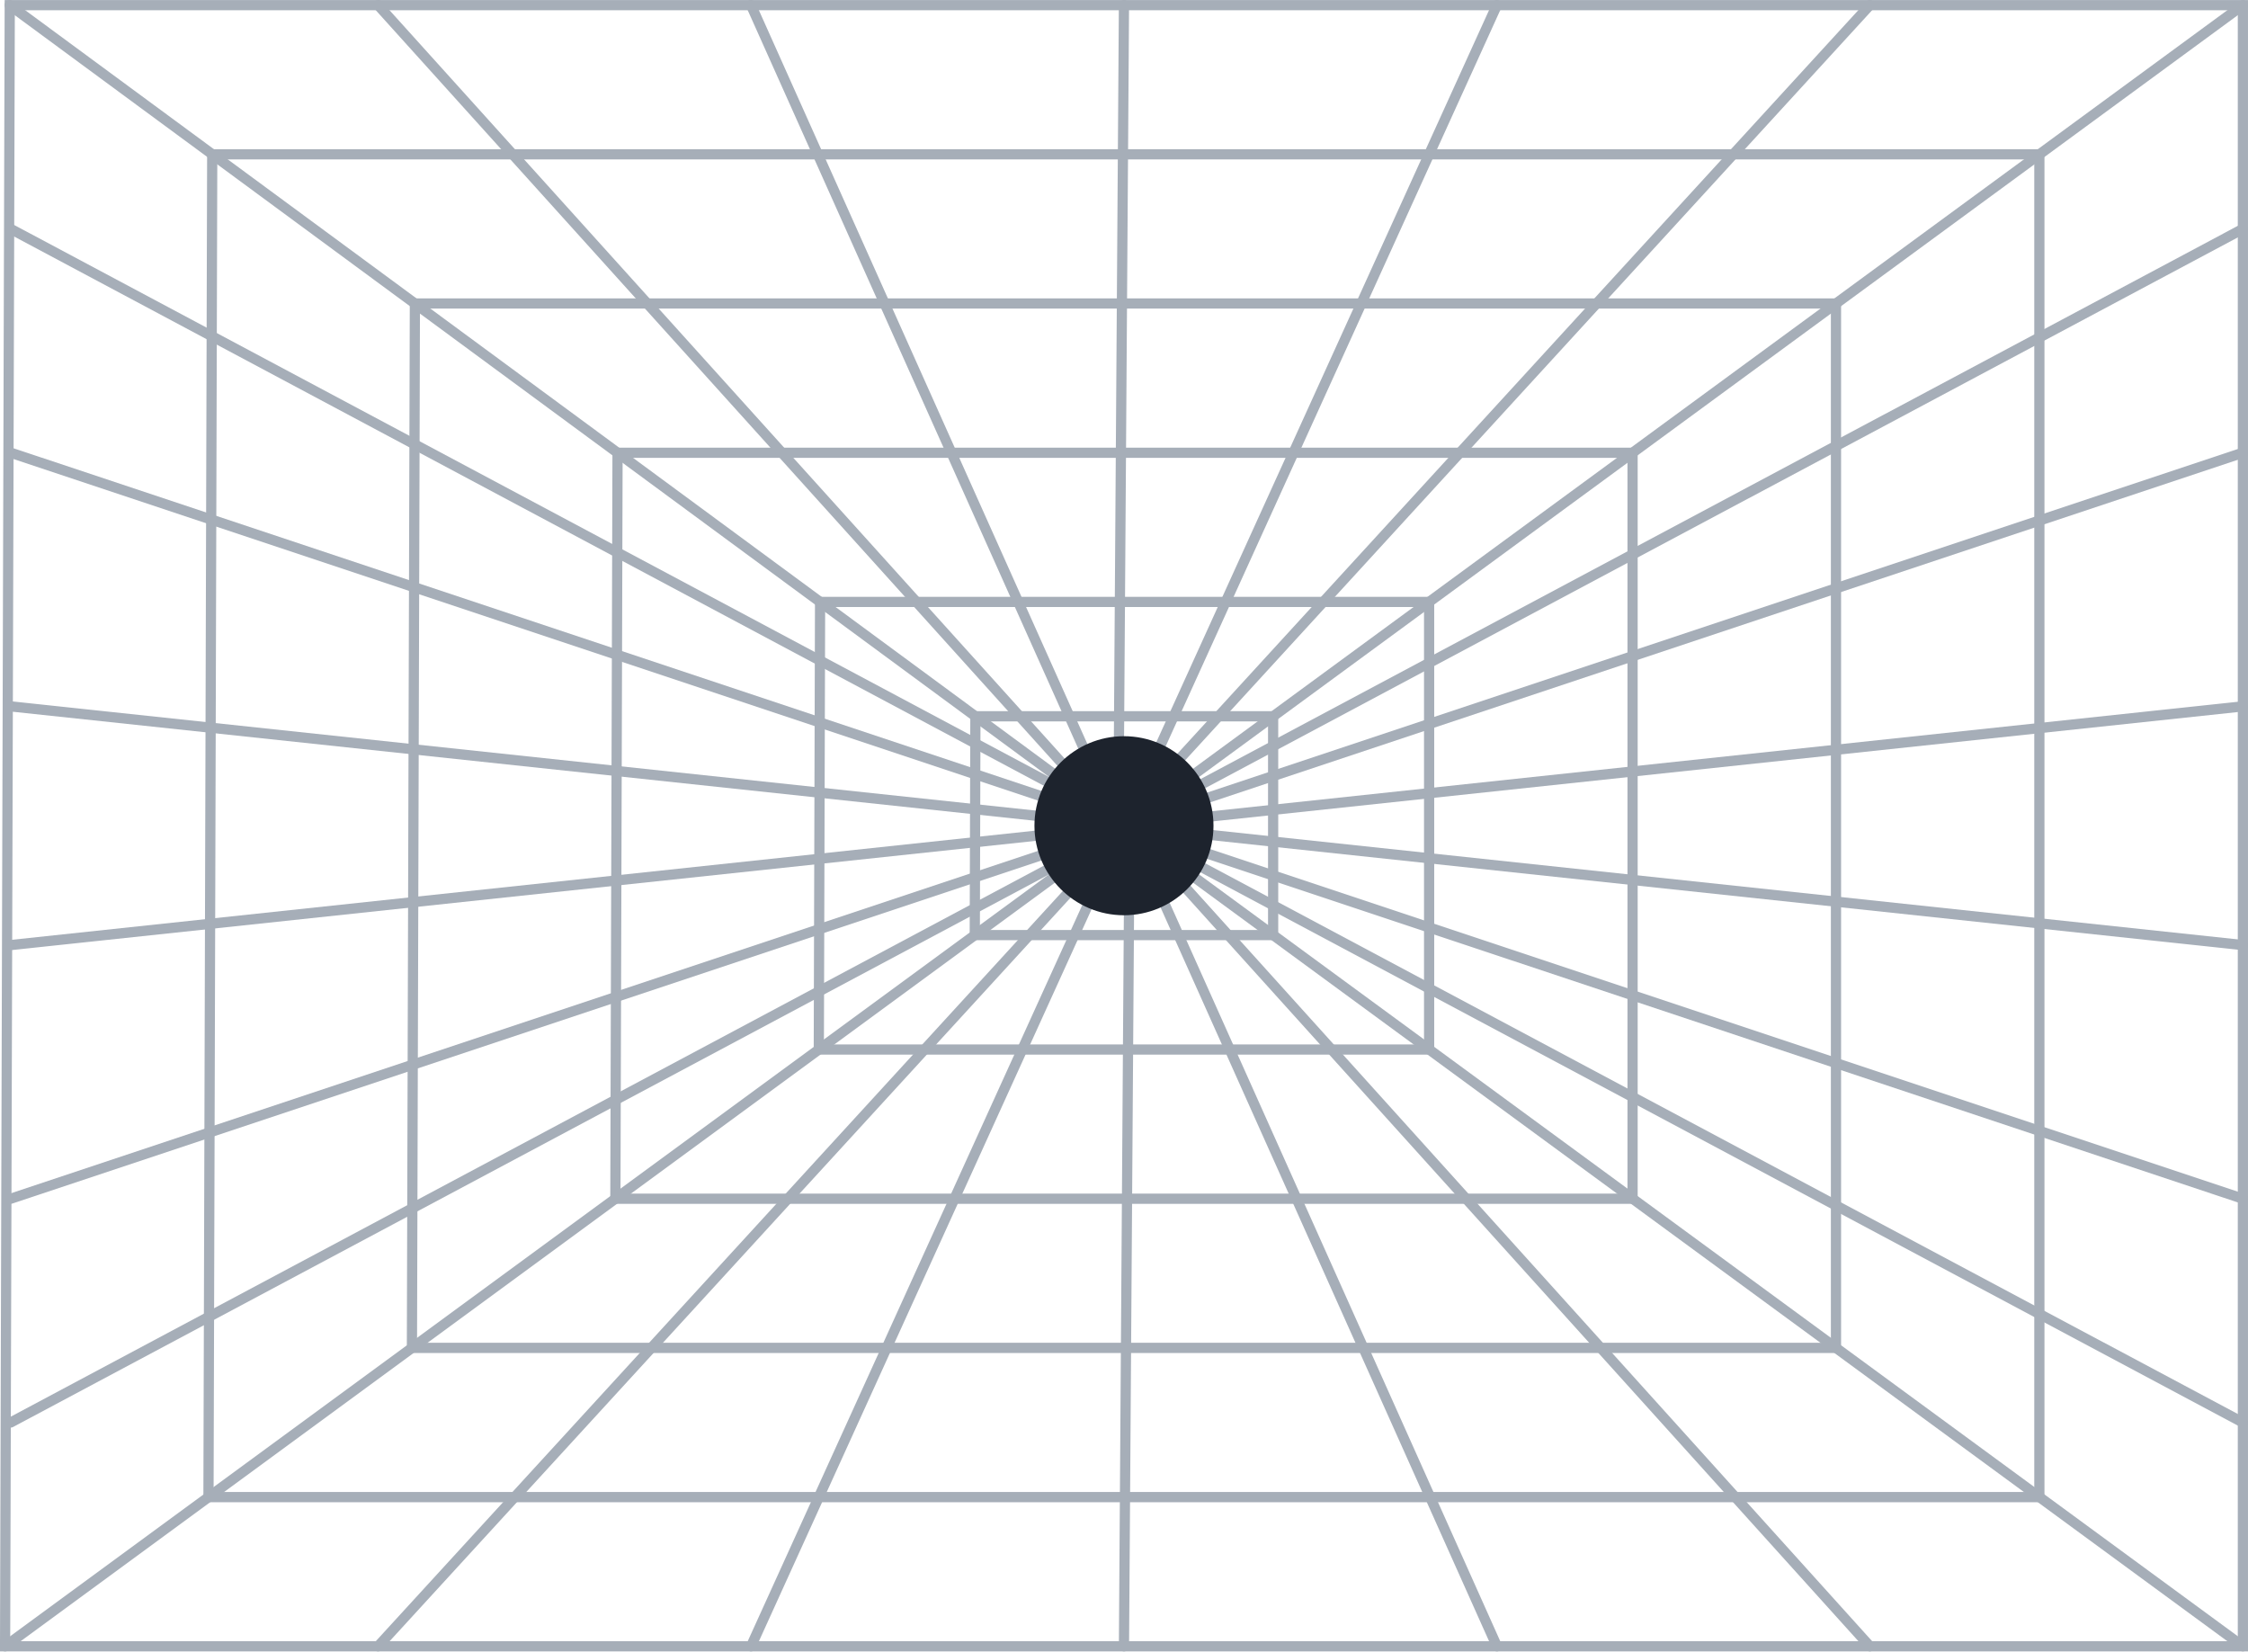
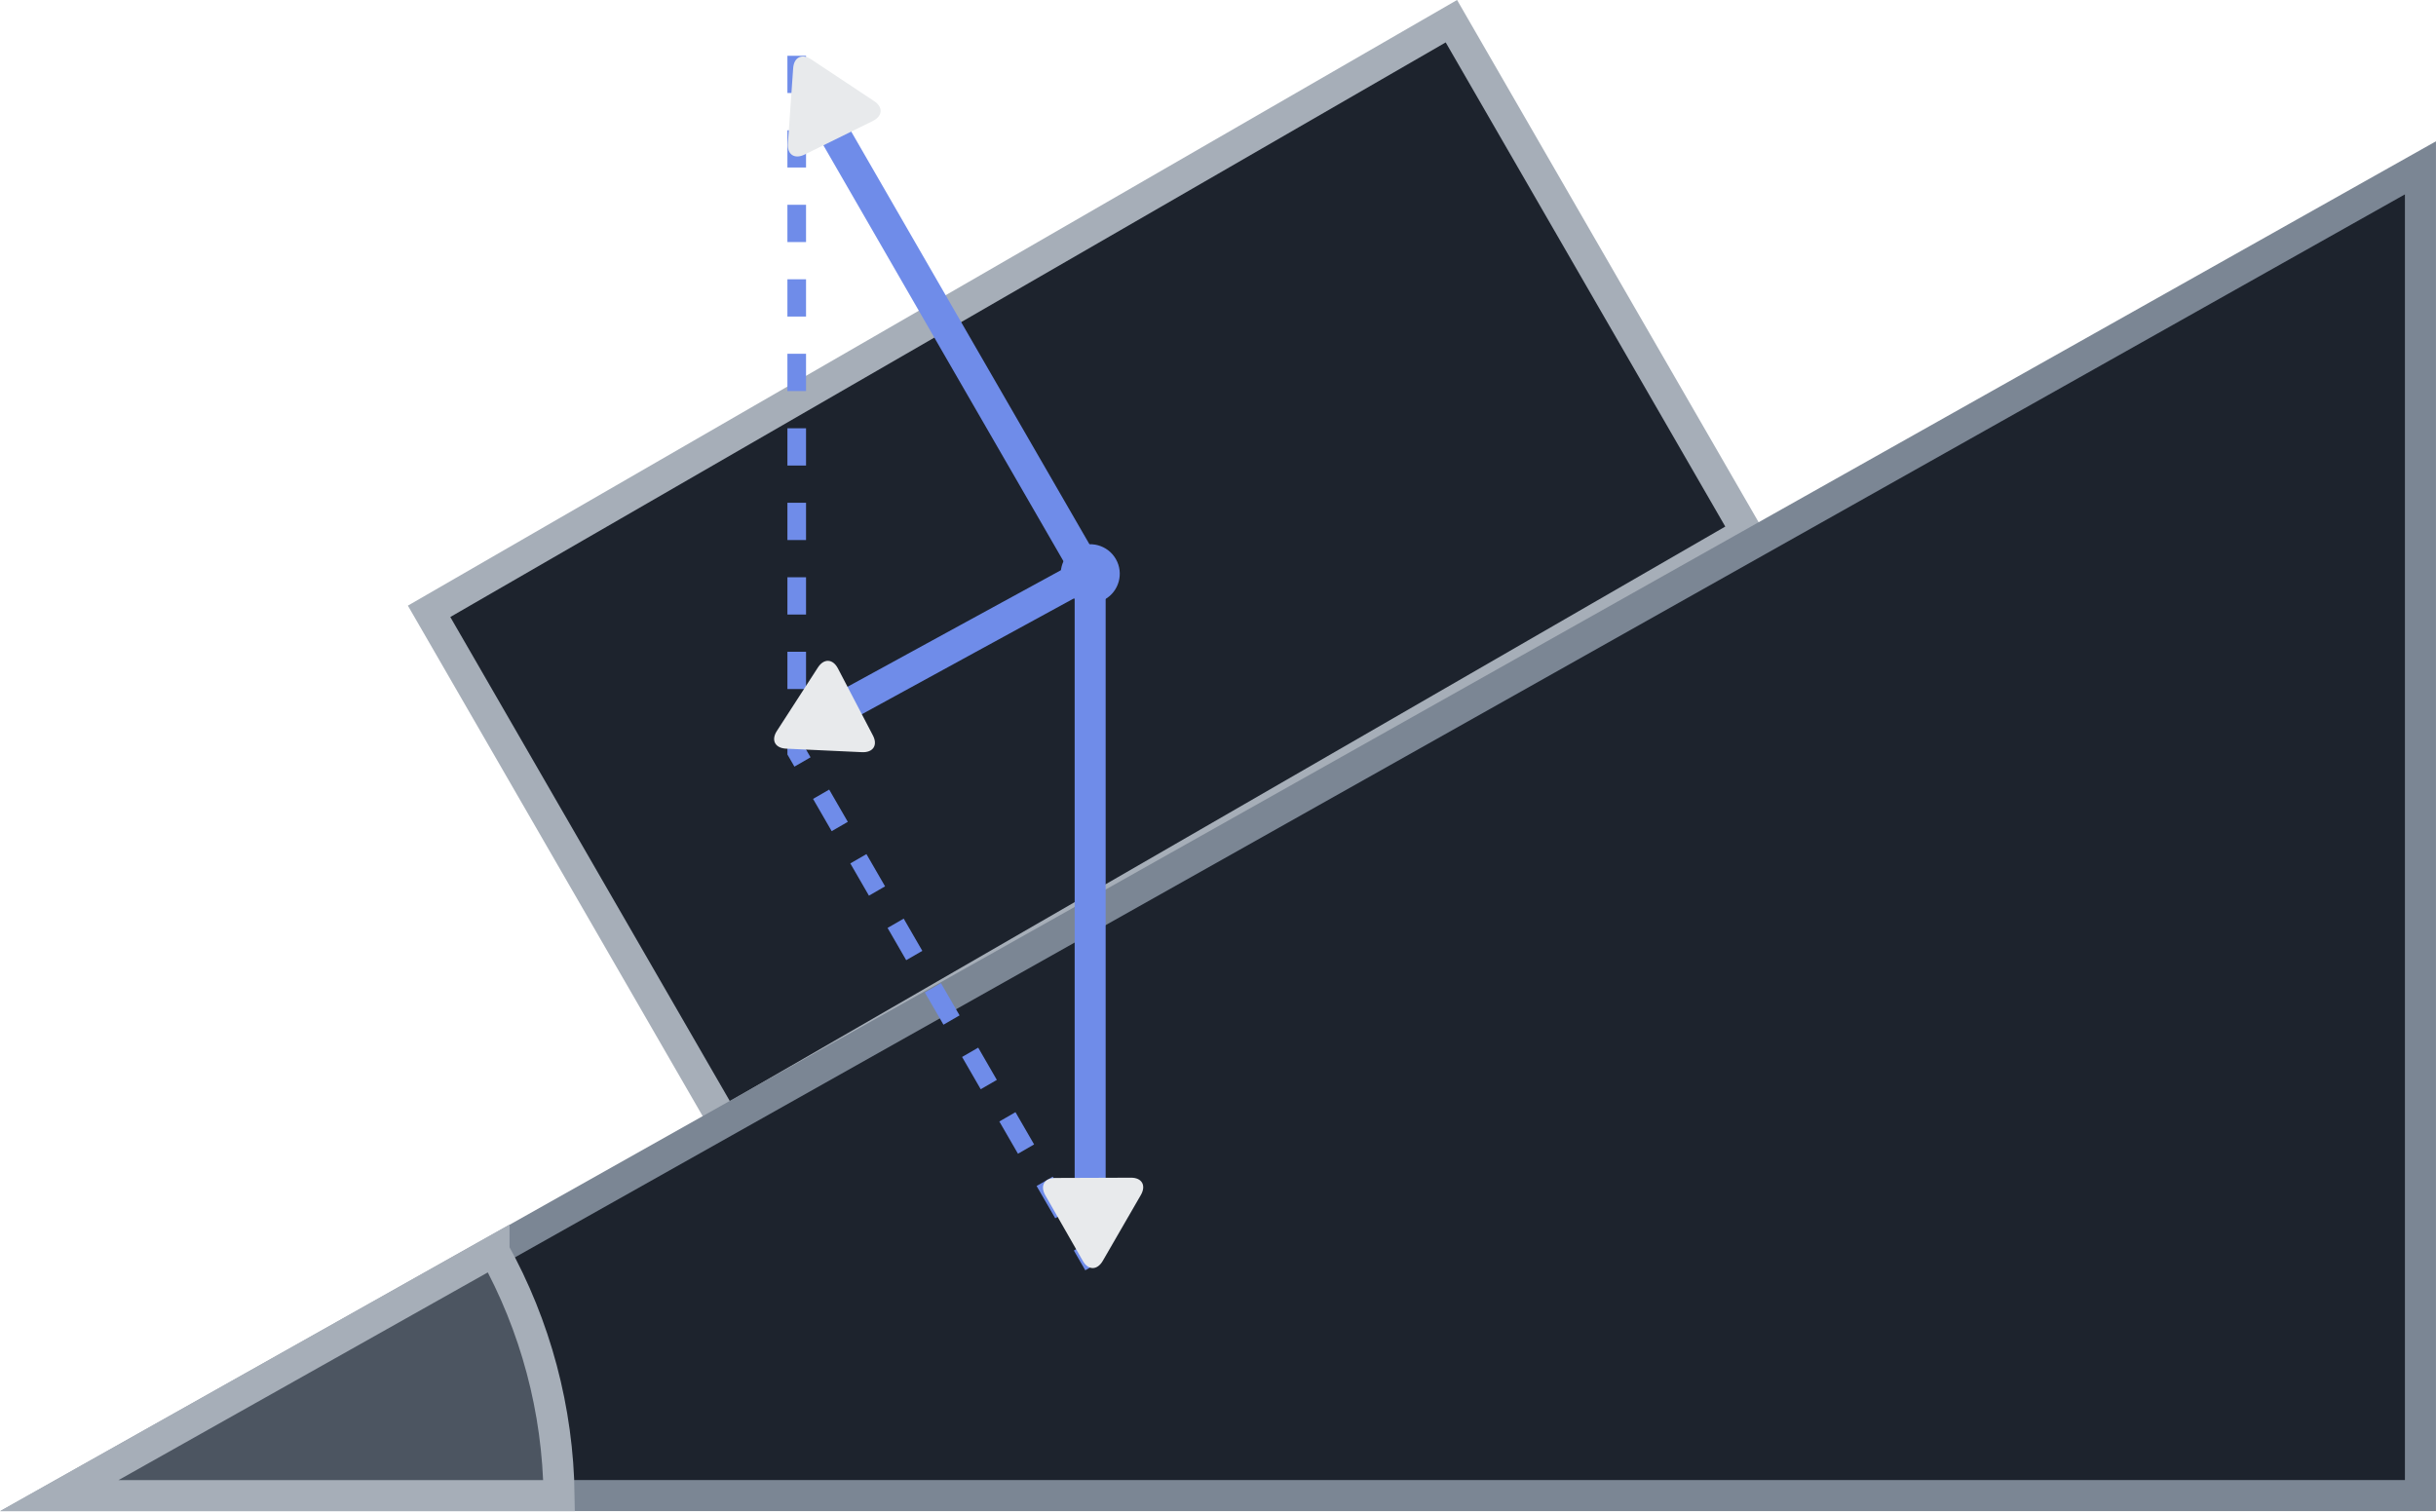
- <svg xmlns="http://www.w3.org/2000/svg" id="svg124" viewBox="0 0 71.722 52.683" version="1.1" height="199.116" width="271.074">
+ <svg xmlns="http://www.w3.org/2000/svg" width="245.142" height="152.097" version="1.1" viewBox="0 0 64.861 40.243" id="svg124">
  <defs id="defs128" />
-   <g id="g120" stroke-width="1.556" stroke-linecap="round" stroke="#a6aeb8" fill="none" transform="matrix(0.20919,0,0,0.20943,37.15348,65.79205)">
-     <path id="path56" d="m -176.83,-63.375 h 341.3 v -249.99 h -340.59 z" />
-     <path id="path58" d="m -145.81,-86.101 h 279.24 v -204.54 h -278.67 z" />
-     <path id="path60" d="M -114.78,-108.83 H 102.41 V -267.92 H -114.33 Z" />
-     <path id="path62" d="M -83.752,-131.55 H 71.388 V -245.18 H -83.422 Z" />
-     <path id="path64" d="m -52.725,-154.28 h 93.081 v -68.18 h -92.888 z" />
-     <path id="path66" d="m -28.937,-171.71 h 45.503 v -33.33 h -45.409 z" />
-     <path id="path68" d="m -6.184,-188.37 -170.65,125" />
-     <path id="path70" d="m -176.13,-313.37 169.94,125" />
-     <path id="path72" d="m 164.47,-63.375 -170.65,-125" />
-     <path id="path74" d="m 164.47,-313.37 -170.65,125" />
-     <path id="path76" d="m -175.98,-206.55 170.65,18.181" />
-     <path id="path78" d="m -175.98,-245.19 170.65,56.816" />
-     <path id="path80" d="m -175.98,-279.28 170.65,90.906" />
-     <path id="path82" d="M -175.98,-170.19 -5.33,-188.371" />
-     <path id="path84" d="M -175.98,-131.55 -5.33,-188.366" />
-     <path id="path86" d="M -175.98,-97.465 -5.33,-188.371" />
-     <path id="path88" d="M 164.47,-206.55 -6.18,-188.369" />
-     <path id="path90" d="M 164.47,-245.19 -6.18,-188.374" />
-     <path id="path92" d="M 164.47,-279.28 -6.18,-188.374" />
-     <path id="path94" d="M 164.47,-170.19 -6.18,-188.371" />
-     <path id="path96" d="M 164.47,-131.55 -6.18,-188.366" />
-     <path id="path98" d="M 164.47,-97.465 -6.18,-188.371" />
-     <path id="path100" d="m -119.95,-63.375 114.62,-125" />
-     <path id="path102" d="m -63.066,-63.375 56.883,-125" />
-     <path id="path104" d="m -6.184,-63.375 0.853,-125" />
-     <path id="path106" d="m 50.699,-63.375 -56.03,-125" />
-     <path id="path108" d="m 107.58,-63.375 -112.91,-125" />
-     <path id="path110" d="m 107.58,-313.37 -114.62,125" />
-     <path id="path112" d="m 50.699,-313.37 -56.883,125" />
-     <path id="path114" d="m -6.184,-313.37 -0.853,125" />
-     <path id="path116" d="m -63.066,-313.37 56.03,125" />
-     <path id="path118" d="m -119.95,-313.37 112.91,125" />
+   <g id="g64" transform="matrix(0.9999903,0,0,0.9999903,-52.54177,-14.84629)">
+     <rect id="rect58" stroke-width="0.827" stroke-linecap="round" stroke="#a6aeb8" fill="#1d232d" height="15.715" width="31.431" y="58.94" x="39.834" transform="rotate(-30)" />
+     <path id="path60-3" stroke-width="0.827" stroke="#7b8694" fill-rule="evenodd" fill="#1d232d" d="M 116.99,19.316 54.131,54.676 H 116.99 Z" />
+     <path id="path62-6" stroke-width="0.496" stroke-linecap="square" stroke-dasharray="0.496, 1.488" stroke="#6f8ce9" fill="none" d="m 73.756,16.58 v 18.293 l 7.774,13.464" />
  </g>
-   <circle r="2.856" id="ellipse122" stroke-width="0.055" stroke-linecap="square" stroke-dashoffset="1.2" fill="#1d232d" cy="35.86" cx="-26.342" transform="rotate(-90)" />
+   <circle id="circle66" stroke-width="6.248" fill="#6f8ce9" r="0.786" cy="27.747" cx="17.5" transform="rotate(-30)" />
+   <g id="g74" stroke-width="0.132" stroke="#6f8ce9" transform="matrix(6.248339,0,0,6.248339,-794.7545,-527.2813)">
+     <path id="path68-8" d="m 131.83,86.827 c -0.362,-0.627 -0.767,-1.328 -1.1,-1.906" />
+     <path id="path70-6" d="m 130.8,87.393 c 0.345,-0.189 0.69,-0.377 1.036,-0.566" />
+     <path id="path72-4" d="m 131.84,86.803 v 2.814" />
+   </g>
+   <path id="path76-1" stroke-width="0.827" stroke-linecap="round" stroke="#a6aeb8" fill="#4c5561" d="M 13.153,33.318 1.577,39.83 H 14.886 a 13.751,13.751 0 0 0 -1.733,-6.511 z" />
+   <g id="g96" stroke-width="201.8" fill="#e8eaec" transform="matrix(6.248339,0,0,6.248339,-794.7545,-527.2813)">
+     <g id="g82" transform="matrix(-3.3795e-4,-6.8627e-4,-6.9802e-4,3.4373e-4,130.97,84.898)">
+       <g id="g80" stroke-width="201.8" fill="#e8eaec">
+         <path id="path78-6" stroke-width="201.8" fill="#e8eaec" d="M 486.41,221.41 122.34,12.91 C 69.402,-17.408 26.488,7.47 26.488,68.473 v 415.65 c 0,61.004 42.914,85.882 95.852,55.563 l 364.07,-208.49 c 52.938,-30.317 52.938,-79.473 0,-109.79 z" />
+       </g>
+     </g>
+     <g id="g88" transform="matrix(3.5467e-5,-7.6414e-4,-7.7723e-4,-3.6075e-5,130.92,87.616)">
+       <g id="g86" stroke-width="201.8" fill="#e8eaec">
+         <path id="path84-6" stroke-width="201.8" fill="#e8eaec" d="M 486.41,221.41 122.34,12.91 C 69.402,-17.408 26.488,7.47 26.488,68.473 v 415.65 c 0,61.004 42.914,85.882 95.852,55.563 l 364.07,-208.49 c 52.938,-30.317 52.938,-79.473 0,-109.79 z" />
+       </g>
+     </g>
+     <g id="g94" transform="matrix(-6.6235e-4,-3.8271e-4,-3.8926e-4,6.7369e-4,132.1,89.445)">
+       <g id="g92" stroke-width="201.8" fill="#e8eaec">
+         <path id="path90-7" stroke-width="201.8" fill="#e8eaec" d="M 486.41,221.41 122.34,12.91 C 69.402,-17.408 26.488,7.47 26.488,68.473 v 415.65 c 0,61.004 42.914,85.882 95.852,55.563 l 364.07,-208.49 c 52.938,-30.317 52.938,-79.473 0,-109.79 z" />
+       </g>
+     </g>
+   </g>
</svg>
